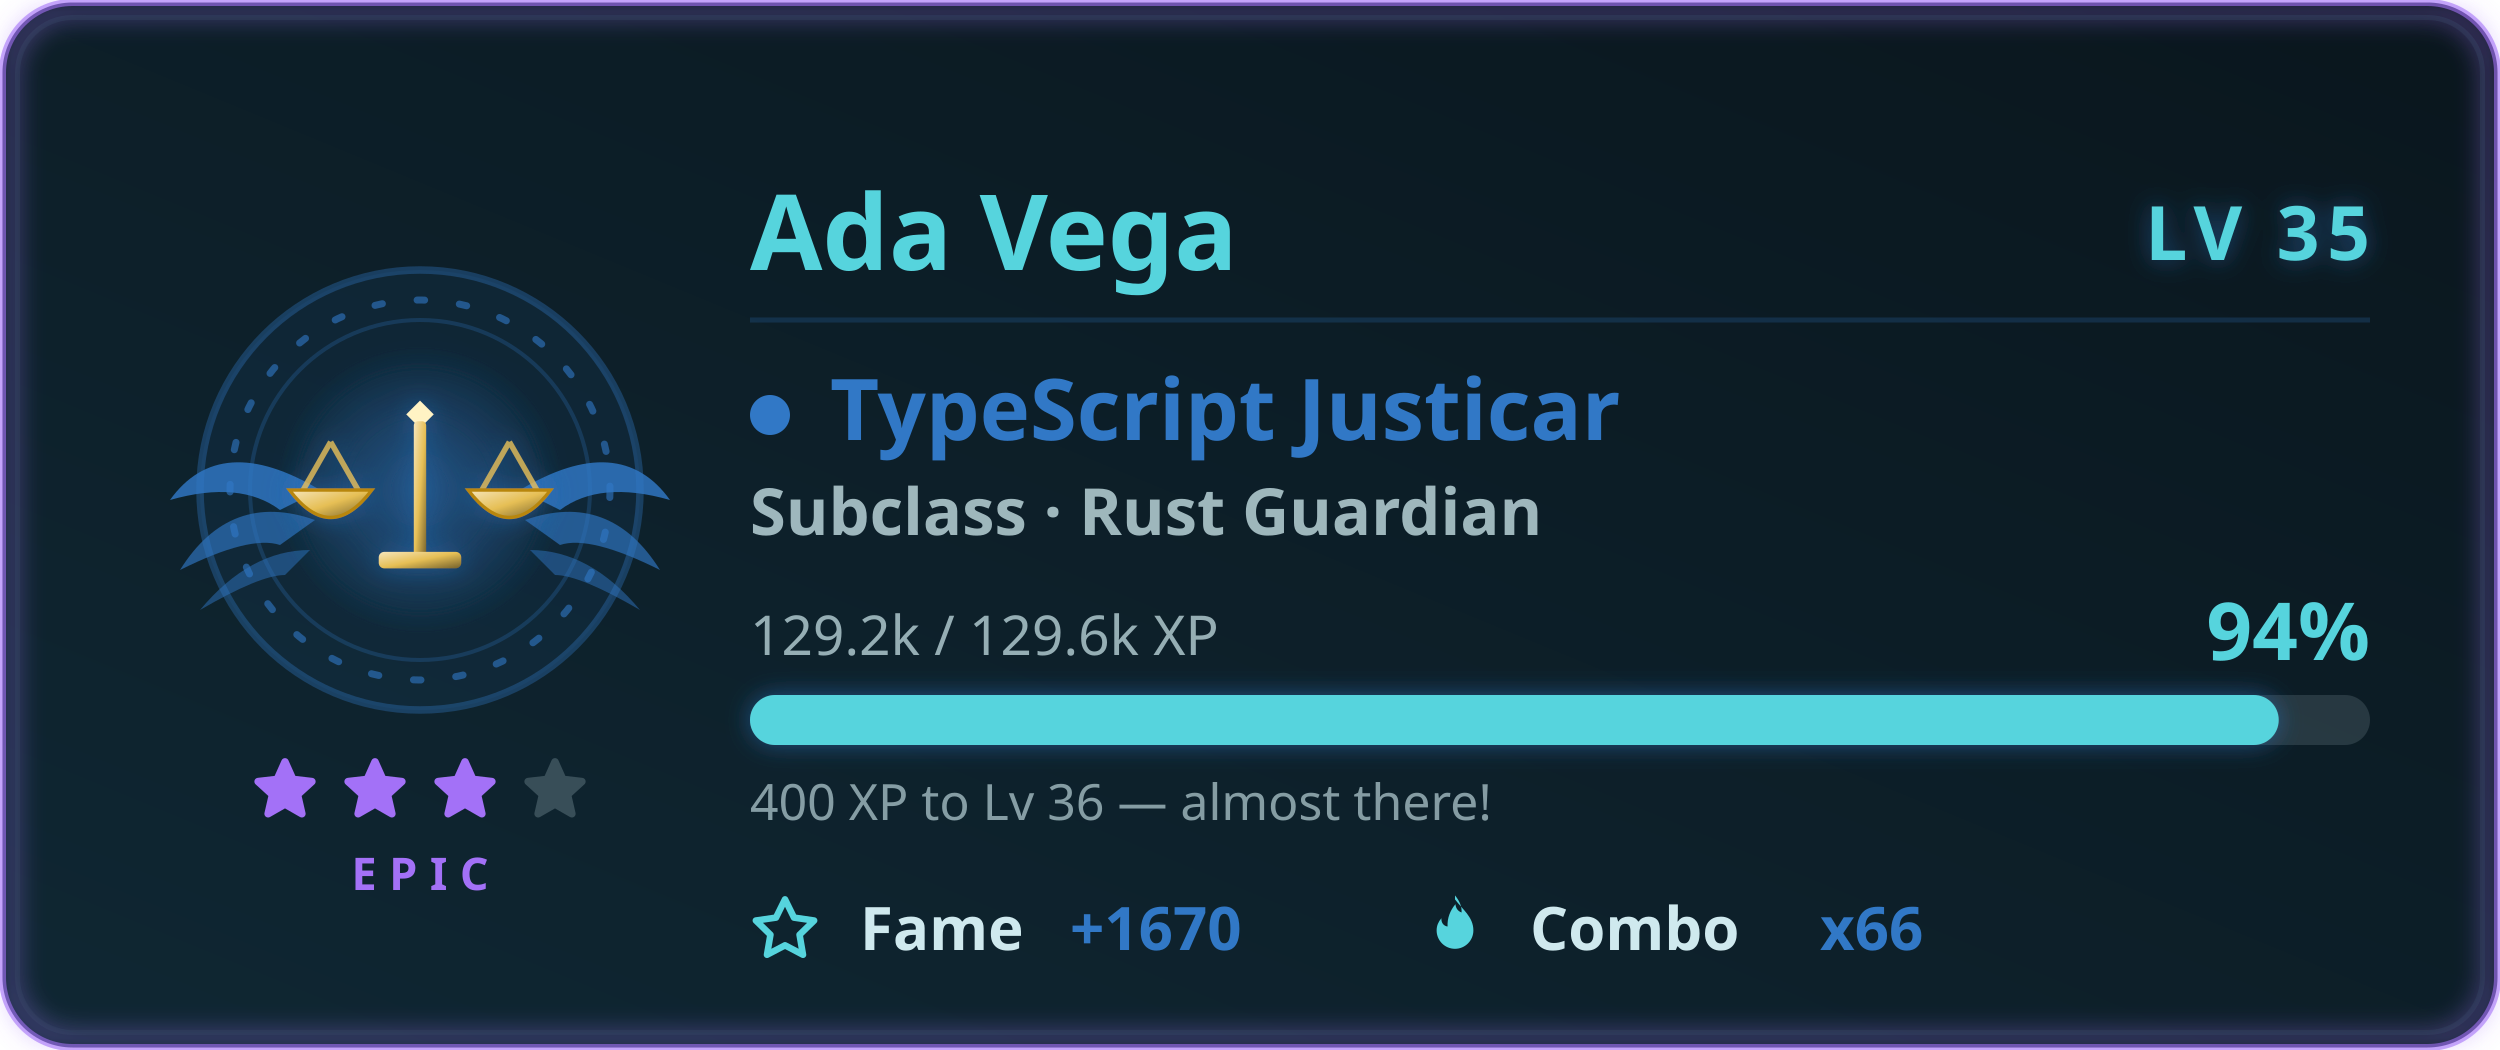
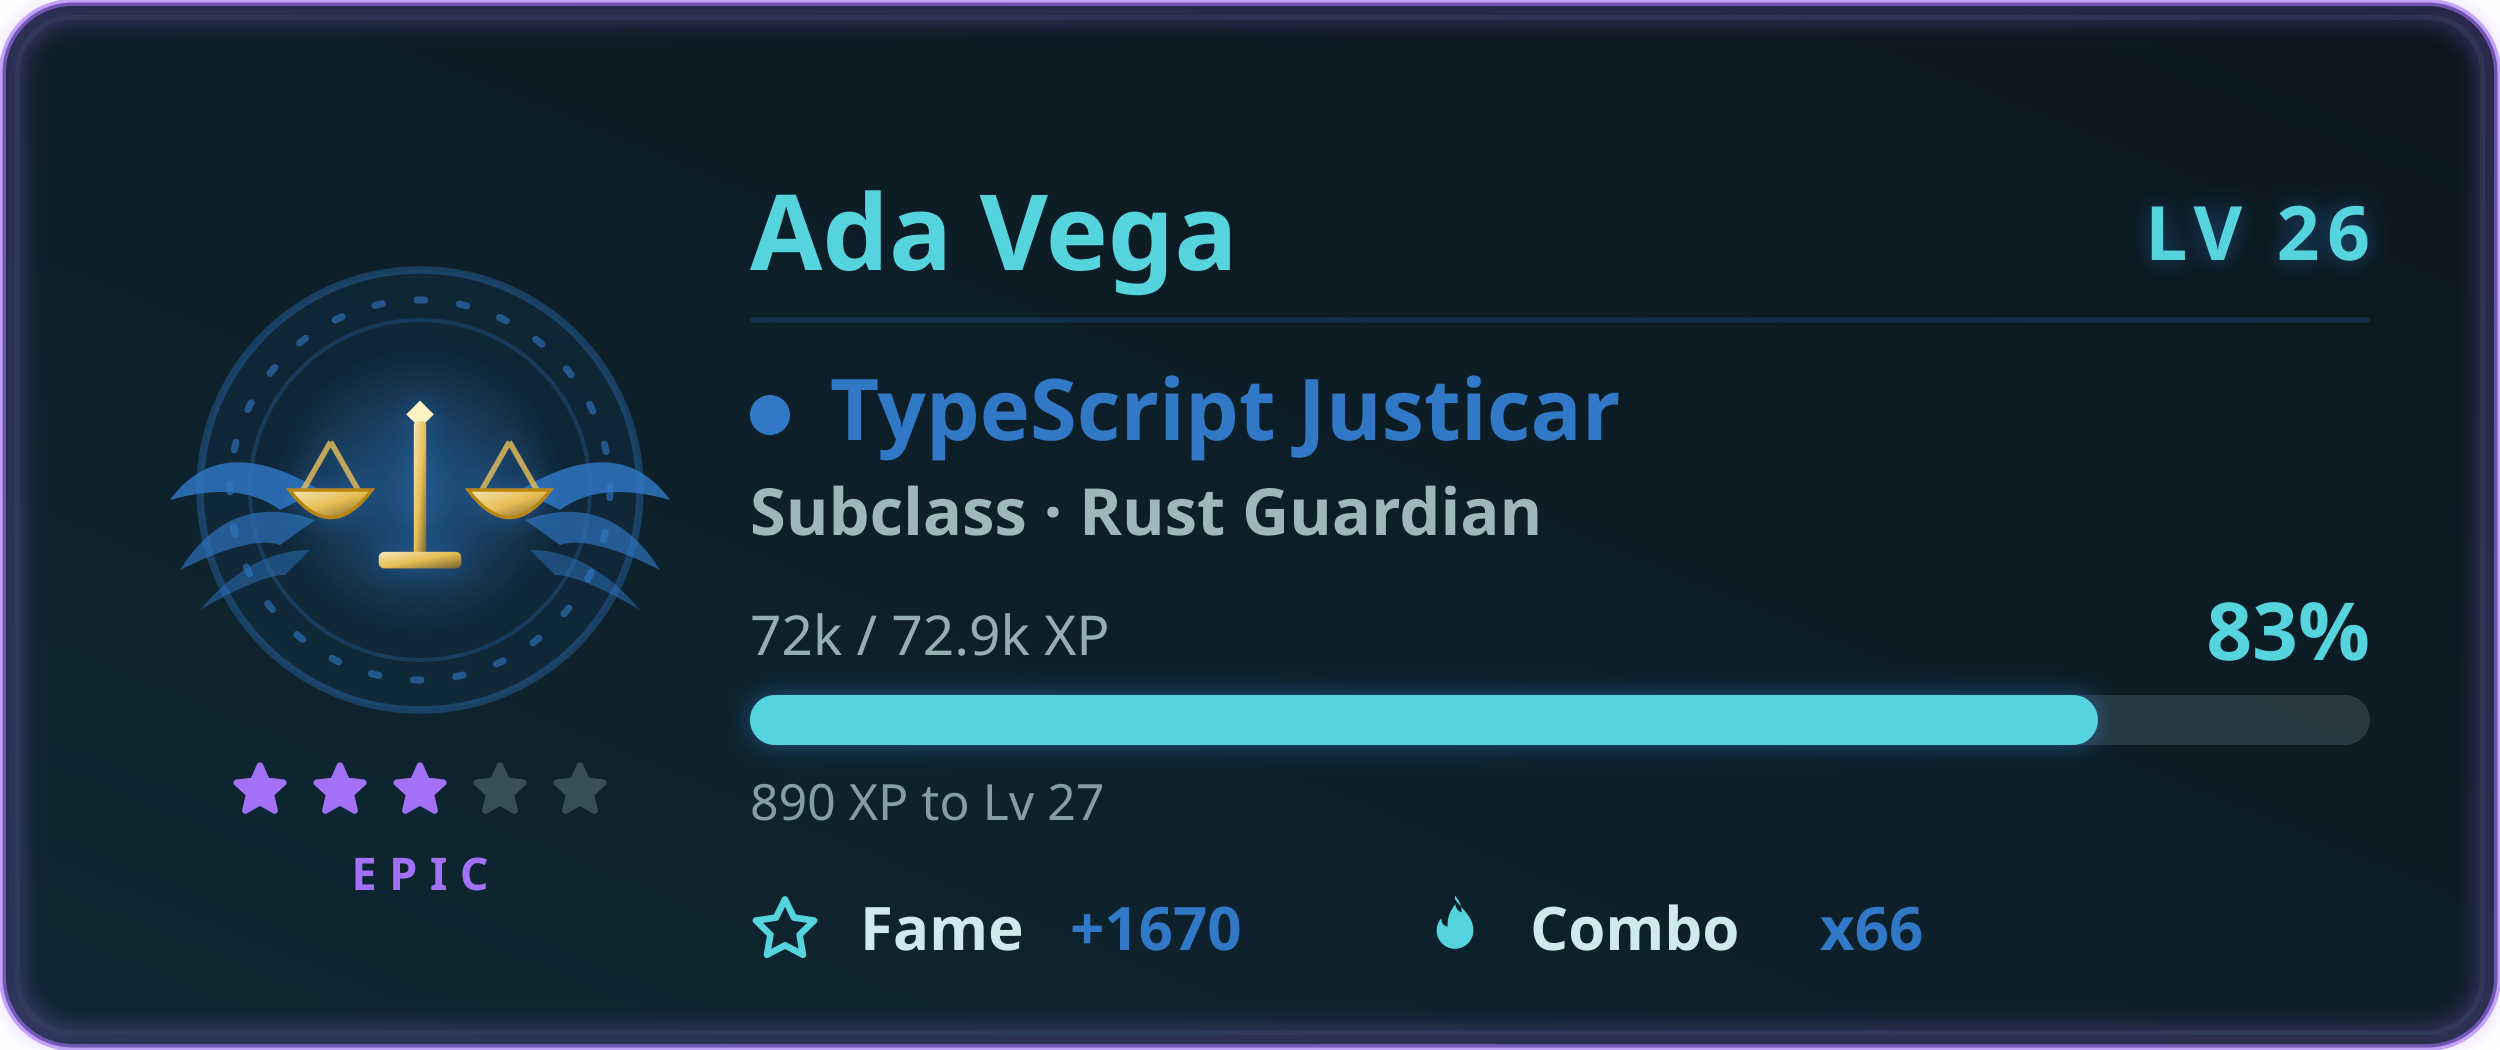
<svg xmlns="http://www.w3.org/2000/svg" width="500" height="210" viewBox="0 0 500 210" role="img" aria-labelledby="card-title-a11y card-desc-a11y">
  <style>
text { font-family: 'Segoe UI', Ubuntu, 'Helvetica Neue', sans-serif; }
.title { font-size: 18px; font-weight: 600; fill: #56d4dd; }
.title-icon { fill: #56d4dd; }
.icon { fill: #56d4dd; }


.gl-name { font-size: 21px; font-weight: 700; fill: #56d4dd; }
.gl-lvl { font-size: 15px; font-weight: 800; letter-spacing: 1.5px; fill: #56d4dd; }
.gl-class { font-size: 17px; font-weight: 700; fill: #3178c6; }
.gl-sub { font-size: 13px; font-weight: 600; fill: #cfe9ee; opacity: 0.75; }
.gl-meta { font-size: 11px; fill: #cfe9ee; opacity: 0.7; }
.gl-pct { font-size: 16px; font-weight: 800; fill: #56d4dd; }
.gl-chip-label { font-size: 12px; font-weight: 600; fill: #cfe9ee; }
.gl-chip-value { font-size: 12px; font-weight: 800; fill: #3178c6; }
.gl-hint { font-size: 10px; fill: #cfe9ee; opacity: 0.62; }
.gl-rarity { font-size: 9px; font-weight: 700; letter-spacing: 2.5px; fill: #a371f7; }

</style>
  <defs>
    <linearGradient id="card-bg" x1="0" y1="0" x2="1" y2="1" gradientTransform="rotate(90, 0.5, 0.5)">
      <stop offset="0.0%" stop-color="#0a161d" />
      <stop offset="100.0%" stop-color="#0f2733" />
    </linearGradient>
    <filter id="card-glow" x="-50%" y="-50%" width="200%" height="200%">
      <feGaussianBlur in="SourceGraphic" stdDeviation="3" result="blur" />
      <feFlood flood-color="#56d4dd" flood-opacity="0.55" result="tint" />
      <feComposite in="tint" in2="blur" operator="in" result="softGlow" />
      <feMerge>
        <feMergeNode in="softGlow" />
        <feMergeNode in="SourceGraphic" />
      </feMerge>
    </filter>
    <filter id="gl-glow" x="-60%" y="-60%" width="220%" height="220%">
      <feGaussianBlur in="SourceGraphic" stdDeviation="2.4" result="b" />
      <feFlood flood-color="#3178c6" flood-opacity="0.55" result="t" />
      <feComposite in="t" in2="b" operator="in" result="g" />
      <feMerge>
        <feMergeNode in="g" />
        <feMergeNode in="SourceGraphic" />
      </feMerge>
    </filter>
    <filter id="gl-rarity" x="-20%" y="-20%" width="140%" height="140%">
      <feGaussianBlur stdDeviation="2.4" />
    </filter>
  </defs>
  <rect x="0.5" y="0.5" width="499" height="209" rx="14" fill="url(#card-bg)" stroke="#a371f7" stroke-width="1.4" stroke-opacity="0.6" />
  <rect x="3.5" y="3.5" width="493" height="203" rx="11" fill="none" stroke="#1e3d44" stroke-opacity="0.4" />
  <rect x="2" y="2" width="496" height="206" rx="13" fill="none" stroke="#a371f7" stroke-width="3.5" stroke-opacity="0.4" filter="url(#gl-rarity)" />
  <g class="fade">
    <g class="">
      <g class="flourish">
        <g transform="translate(84,0)">
          <g transform="translate(0,98)" fill="#3178c6">
            <path d="M20 0 Q 40 -12 50 2 Q 36 -2 28 4 Z" opacity="0.82" />
            <path d="M21 6 Q 38 0 48 16 Q 34 9 28 11 Z" opacity="0.64" />
            <path d="M22 12 Q 34 12 44 24 Q 32 17 27 17 Z" opacity="0.48" />
          </g>
        </g>
        <g transform="translate(84,0) scale(-1,1)">
          <g transform="translate(0,98)" fill="#3178c6">
            <path d="M20 0 Q 40 -12 50 2 Q 36 -2 28 4 Z" opacity="0.82" />
            <path d="M21 6 Q 38 0 48 16 Q 34 9 28 11 Z" opacity="0.64" />
            <path d="M22 12 Q 34 12 44 24 Q 32 17 27 17 Z" opacity="0.48" />
          </g>
        </g>
      </g>
      <circle cx="84" cy="98" r="44" fill="#3178c6" fill-opacity="0.08" stroke="#3178c6" stroke-opacity="0.35" stroke-width="1.5" />
      <g class="">
        <circle cx="84" cy="98" r="38" fill="none" stroke="#3178c6" stroke-opacity="0.6" stroke-width="1.4" stroke-dasharray="1.5 7" stroke-linecap="round" />
        <circle cx="84" cy="98" r="34" fill="none" stroke="#3178c6" stroke-opacity="0.25" stroke-width="0.8" />
      </g>
      <g class="" filter="url(#gl-glow)">
        <svg class="" x="51" y="65" width="66" height="66" viewBox="0 0 48 48" aria-hidden="true">
          <defs>
            <radialGradient id="tsHalo" cx="0.5" cy="0.5" r="0.5">
              <stop offset="0" stop-color="#3178c6" stop-opacity="0.42" />
              <stop offset="1" stop-color="#3178c6" stop-opacity="0" />
            </radialGradient>
            <linearGradient id="tsMetal" x1="0" y1="0" x2="1" y2="1">
              <stop offset="0" stop-color="#f5e5bb" />
              <stop offset="0.5" stop-color="#e6bf55" />
              <stop offset="1" stop-color="#73602b" />
            </linearGradient>
          </defs>
          <circle cx="24" cy="24" r="21" fill="url(#tsHalo)" />
          <path d="M24 11 l2 2 l-2 2 l-2 -2 Z" fill="#fff3c4" />
          <rect x="23.1" y="14" width="1.8" height="21" rx="0.6" fill="url(#tsMetal)" />
          <rect x="18" y="33" width="12" height="2.4" rx="0.8" fill="url(#tsMetal)" />
          <path d="M9 17 H39" stroke="url(#tsMetal)" stroke-width="2.2" stroke-linecap="round" />
          <g stroke="#e6bf55" stroke-width="0.8" stroke-opacity="0.8">
            <path d="M11 17 L7 24 M11 17 L15 24 M37 17 L33 24 M37 17 L41 24" />
          </g>
          <g transform="translate(5 24)">
            <path d="M0 0 Q6 8 12 0 Z" fill="url(#tsMetal)" stroke="#b8860b" stroke-width="0.5" />
          </g>
          <g transform="translate(31 24)">
            <path d="M0 0 Q6 8 12 0 Z" fill="url(#tsMetal)" stroke="#b8860b" stroke-width="0.5" />
          </g>
        </svg>
      </g>
    </g>
    <g>
-       <g class="" transform="translate(49.5, 150.5) scale(0.625)" fill="#a371f7" stroke="#a371f7" stroke-width="2.4" stroke-linejoin="round" stroke-linecap="round" opacity="1">
+       <g class="" transform="translate(45.5, 151.5) scale(0.5416667)" fill="#a371f7" stroke="#a371f7" stroke-width="2.4" stroke-linejoin="round" stroke-linecap="round" opacity="1">
        <path d="M12 3 L14.5 8.6 L20.6 9.3 L16 13.5 L17.4 19.6 L12 16.5 L6.6 19.6 L8 13.5 L3.4 9.3 L9.5 8.6 Z" />
      </g>
-       <g class="" transform="translate(67.5, 150.5) scale(0.625)" fill="#a371f7" stroke="#a371f7" stroke-width="2.4" stroke-linejoin="round" stroke-linecap="round" opacity="1">
+       <g class="" transform="translate(61.5, 151.5) scale(0.5416667)" fill="#a371f7" stroke="#a371f7" stroke-width="2.4" stroke-linejoin="round" stroke-linecap="round" opacity="1">
        <path d="M12 3 L14.5 8.6 L20.6 9.3 L16 13.5 L17.4 19.6 L12 16.5 L6.6 19.6 L8 13.5 L3.4 9.3 L9.5 8.6 Z" />
      </g>
-       <g class="" transform="translate(85.5, 150.5) scale(0.625)" fill="#a371f7" stroke="#a371f7" stroke-width="2.4" stroke-linejoin="round" stroke-linecap="round" opacity="1">
+       <g class="" transform="translate(77.5, 151.5) scale(0.5416667)" fill="#a371f7" stroke="#a371f7" stroke-width="2.4" stroke-linejoin="round" stroke-linecap="round" opacity="1">
        <path d="M12 3 L14.5 8.6 L20.6 9.3 L16 13.5 L17.4 19.6 L12 16.5 L6.6 19.6 L8 13.5 L3.4 9.3 L9.5 8.6 Z" />
      </g>
-       <g class="" transform="translate(103.5, 150.5) scale(0.625)" fill="#cfe9ee" stroke="#cfe9ee" stroke-width="2.4" stroke-linejoin="round" stroke-linecap="round" opacity="0.22">
+       <g class="" transform="translate(93.5, 151.5) scale(0.5416667)" fill="#cfe9ee" stroke="#cfe9ee" stroke-width="2.4" stroke-linejoin="round" stroke-linecap="round" opacity="0.22">
+         <path d="M12 3 L14.5 8.6 L20.6 9.3 L16 13.5 L17.4 19.6 L12 16.5 L6.6 19.6 L8 13.5 L3.4 9.3 L9.5 8.6 Z" />
+       </g>
+       <g class="" transform="translate(109.5, 151.5) scale(0.5416667)" fill="#cfe9ee" stroke="#cfe9ee" stroke-width="2.4" stroke-linejoin="round" stroke-linecap="round" opacity="0.22">
        <path d="M12 3 L14.5 8.6 L20.6 9.3 L16 13.5 L17.4 19.6 L12 16.5 L6.6 19.6 L8 13.5 L3.4 9.3 L9.5 8.6 Z" />
      </g>
    </g>
    <text class="gl-rarity" x="84" y="178" text-anchor="middle">EPIC</text>
  </g>
  <g class="fade" style="animation-delay:.15s">
    <text class="gl-name" x="150" y="54">Ada Vega</text>
-     <text class="gl-lvl glow-pulse" x="474" y="52" text-anchor="end" filter="url(#gl-glow)">LV 35</text>
+     <text class="gl-lvl glow-pulse" x="474" y="52" text-anchor="end" filter="url(#gl-glow)">LV 26</text>
    <line x1="150" y1="64" x2="474" y2="64" stroke="#3178c6" stroke-opacity="0.22" stroke-width="1" />
    <circle cx="154" cy="83" r="4" fill="#3178c6" />
    <text class="gl-class" x="166" y="88">TypeScript Justicar</text>
    <text class="gl-sub" x="150" y="107">Subclass · Rust Guardian</text>
-     <text class="gl-meta" x="150" y="131">129.2k / 129.6k XP</text>
-     <text class="gl-pct " x="474" y="132" text-anchor="end">94%</text>
+     <text class="gl-meta" x="150" y="131">72k / 72.9k XP</text>
+     <text class="gl-pct " x="474" y="132" text-anchor="end">83%</text>
    <rect x="150" y="139" width="324" height="10" rx="5" fill="#cfe9ee" fill-opacity="0.14" />
-     <rect class="xp-fill " x="150" y="139" width="305.746" height="10" rx="5" fill="#56d4dd" filter="url(#gl-glow)" />
-     <text class="gl-hint" x="150" y="164">400 XP to Lv 36 — almost there!</text>
+     <rect class="xp-fill " x="150" y="139" width="269.592" height="10" rx="5" fill="#56d4dd" filter="url(#gl-glow)" />
+     <text class="gl-hint" x="150" y="164">890 XP to Lv 27</text>
    <g transform="translate(150, 190)">
      <svg class="icon" x="0" y="-11" width="14" height="14" viewBox="0 0 16 16" aria-hidden="true">
        <path fill-rule="evenodd" d="M8 .25a.75.75 0 0 1 .673.418l1.882 3.815 4.21.612a.75.75 0 0 1 .416 1.279l-3.046 2.97.719 4.192a.75.75 0 0 1-1.088.791L8 12.347l-3.766 1.98a.75.75 0 0 1-1.088-.79l.72-4.194L.818 6.374a.75.75 0 0 1 .416-1.28l4.21-.611L7.327.668A.75.75 0 0 1 8 .25zm0 2.445L6.615 5.5a.75.75 0 0 1-.564.41l-3.097.45 2.24 2.184a.75.75 0 0 1 .216.664l-.528 3.084 2.769-1.456a.75.75 0 0 1 .698 0l2.77 1.456-.53-3.084a.75.75 0 0 1 .216-.664l2.24-2.183-3.096-.45a.75.75 0 0 1-.564-.41L8 2.694v.001z" />
      </svg>
      <text class="gl-chip-label" x="22" y="0">Fame</text>
      <text class="gl-chip-value" x="64" y="0">+1670</text>
    </g>
    <g transform="translate(284, 190)">
      <svg class="icon" x="0" y="-11" width="14" height="14" viewBox="0 0 16 16" aria-hidden="true">
        <path fill-rule="evenodd" d="M8 1c1.7 2.3 4.2 4 4.2 7.1a4.2 4.2 0 0 1-8.4 0c0-1.1.4-2 1.1-2.8-.1 1 .5 1.8 1.4 1.9-.1-1.9.6-3.7 1.8-5.1.1 1 .6 1.6 1.4 1.9.1-1.4-.5-2.7-1.5-3.9z" />
      </svg>
      <text class="gl-chip-label" x="22" y="0">Combo</text>
      <text class="gl-chip-value" x="80" y="0">x66</text>
    </g>
  </g>
</svg>
